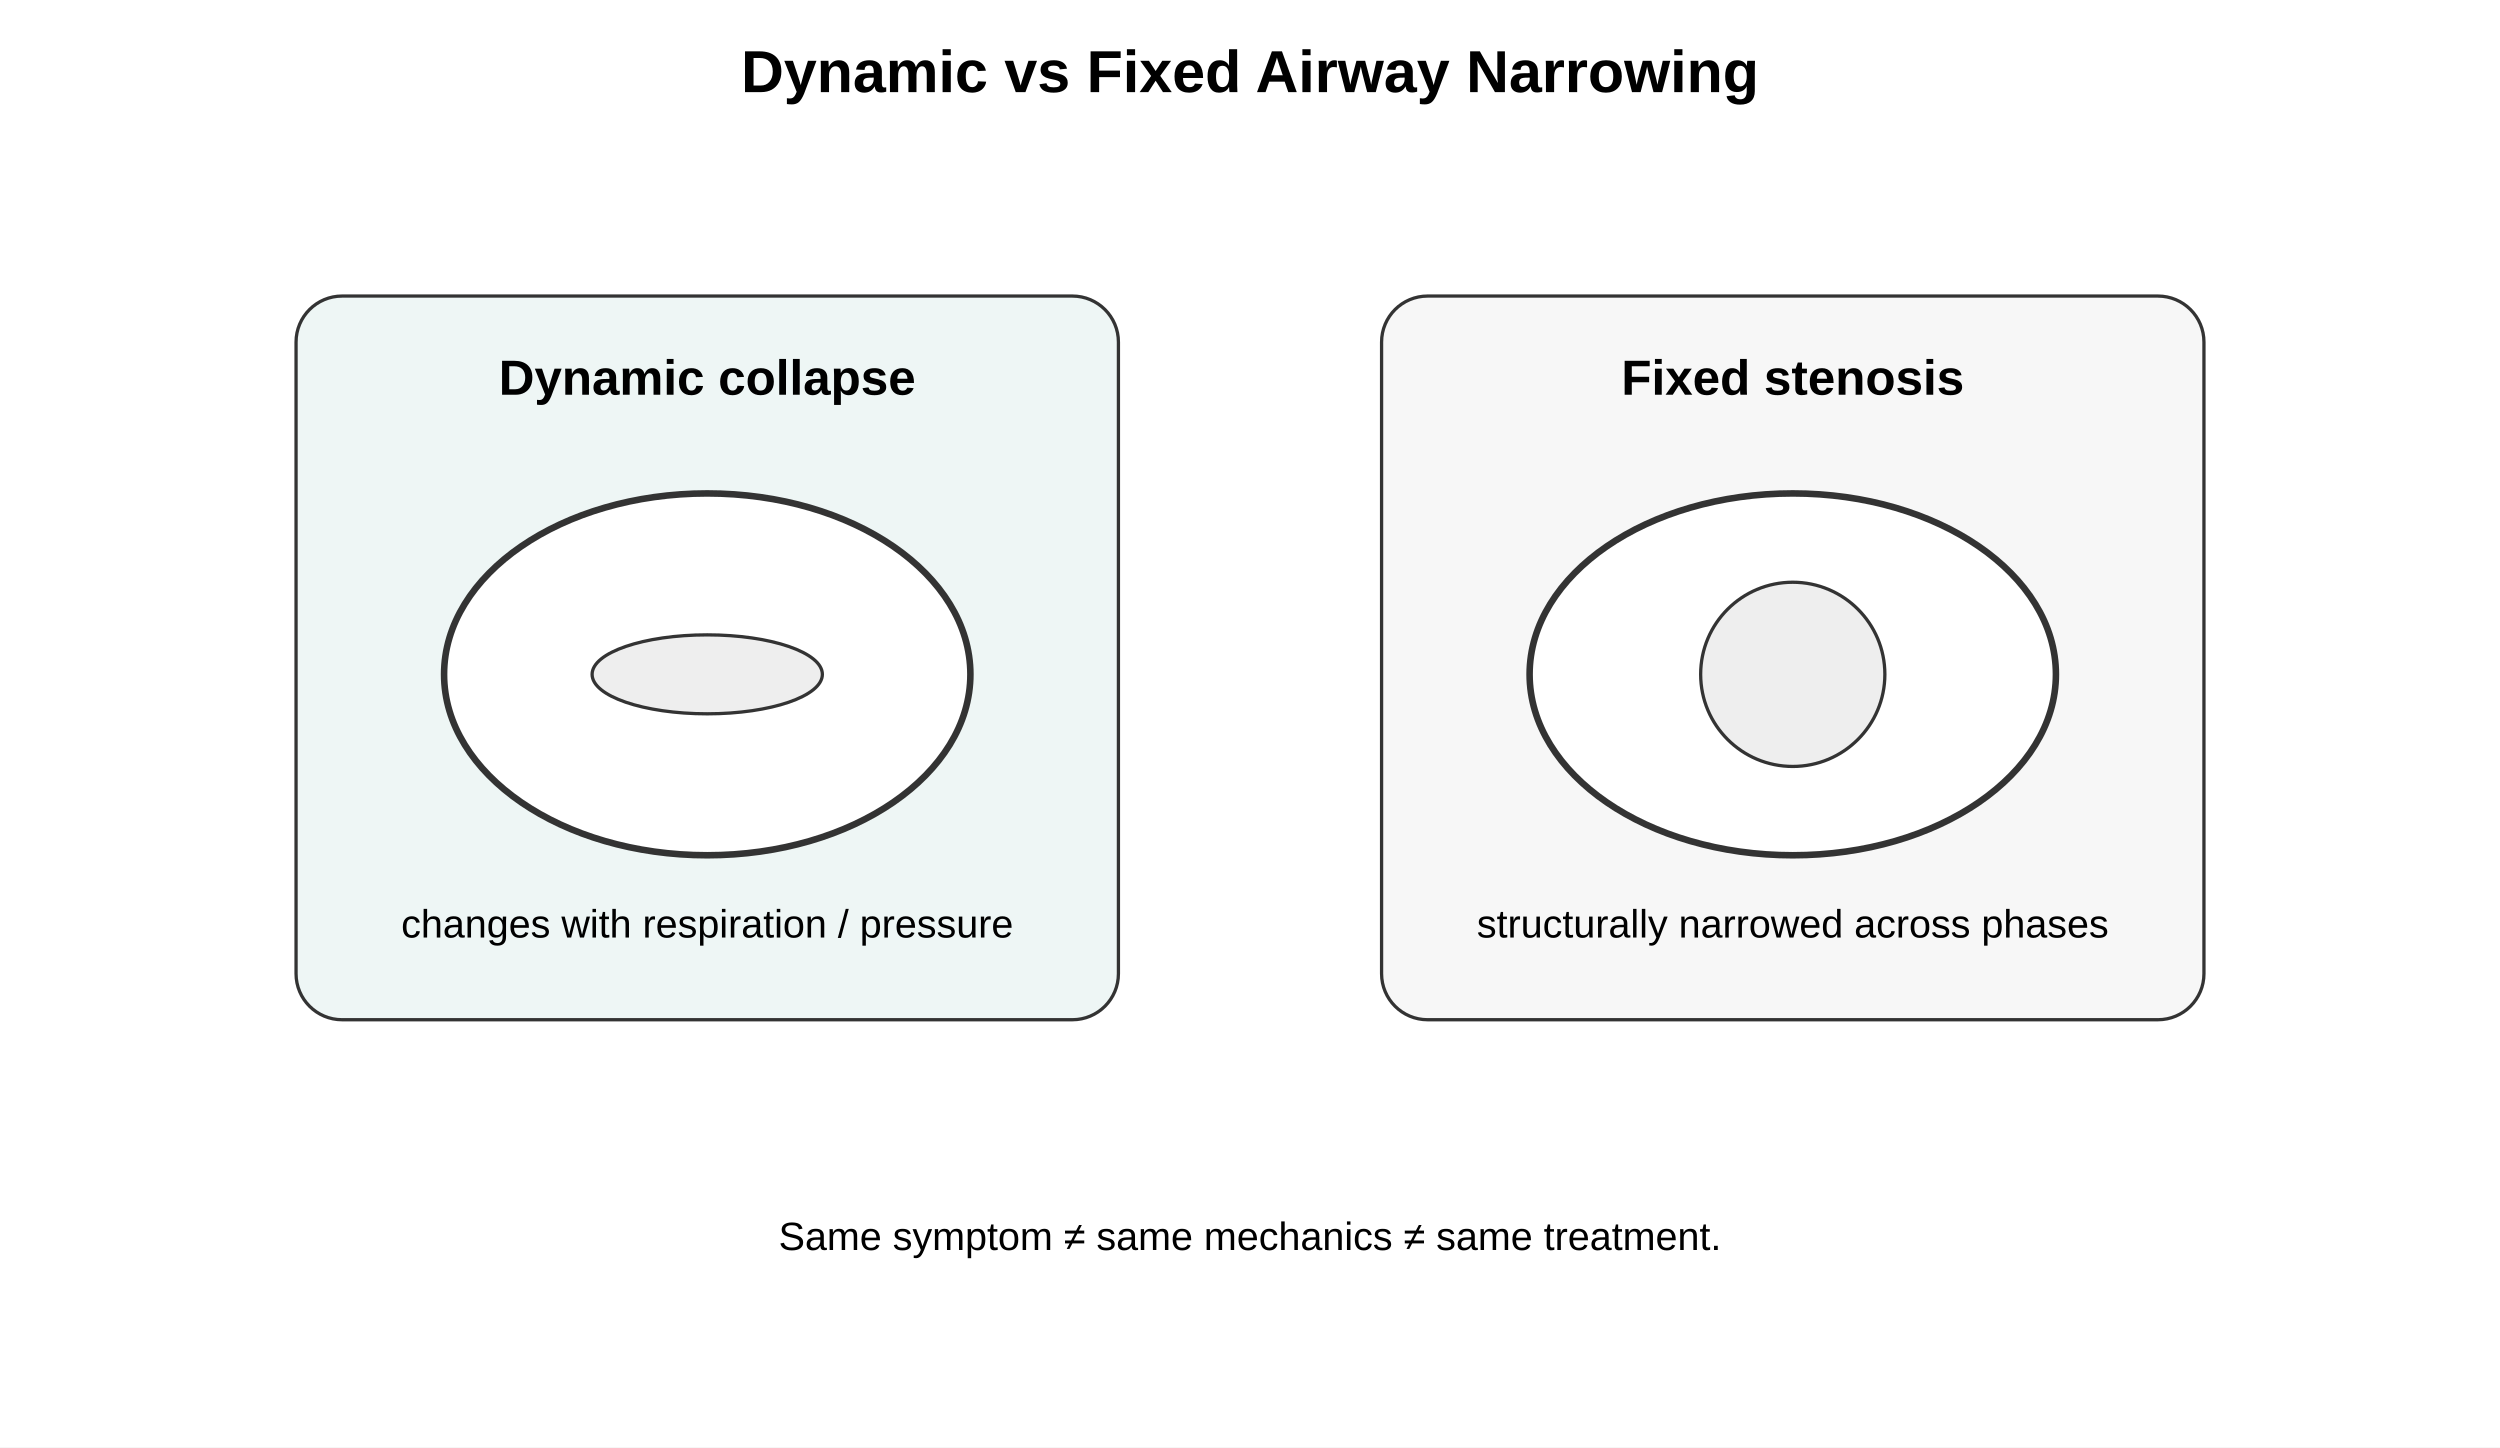
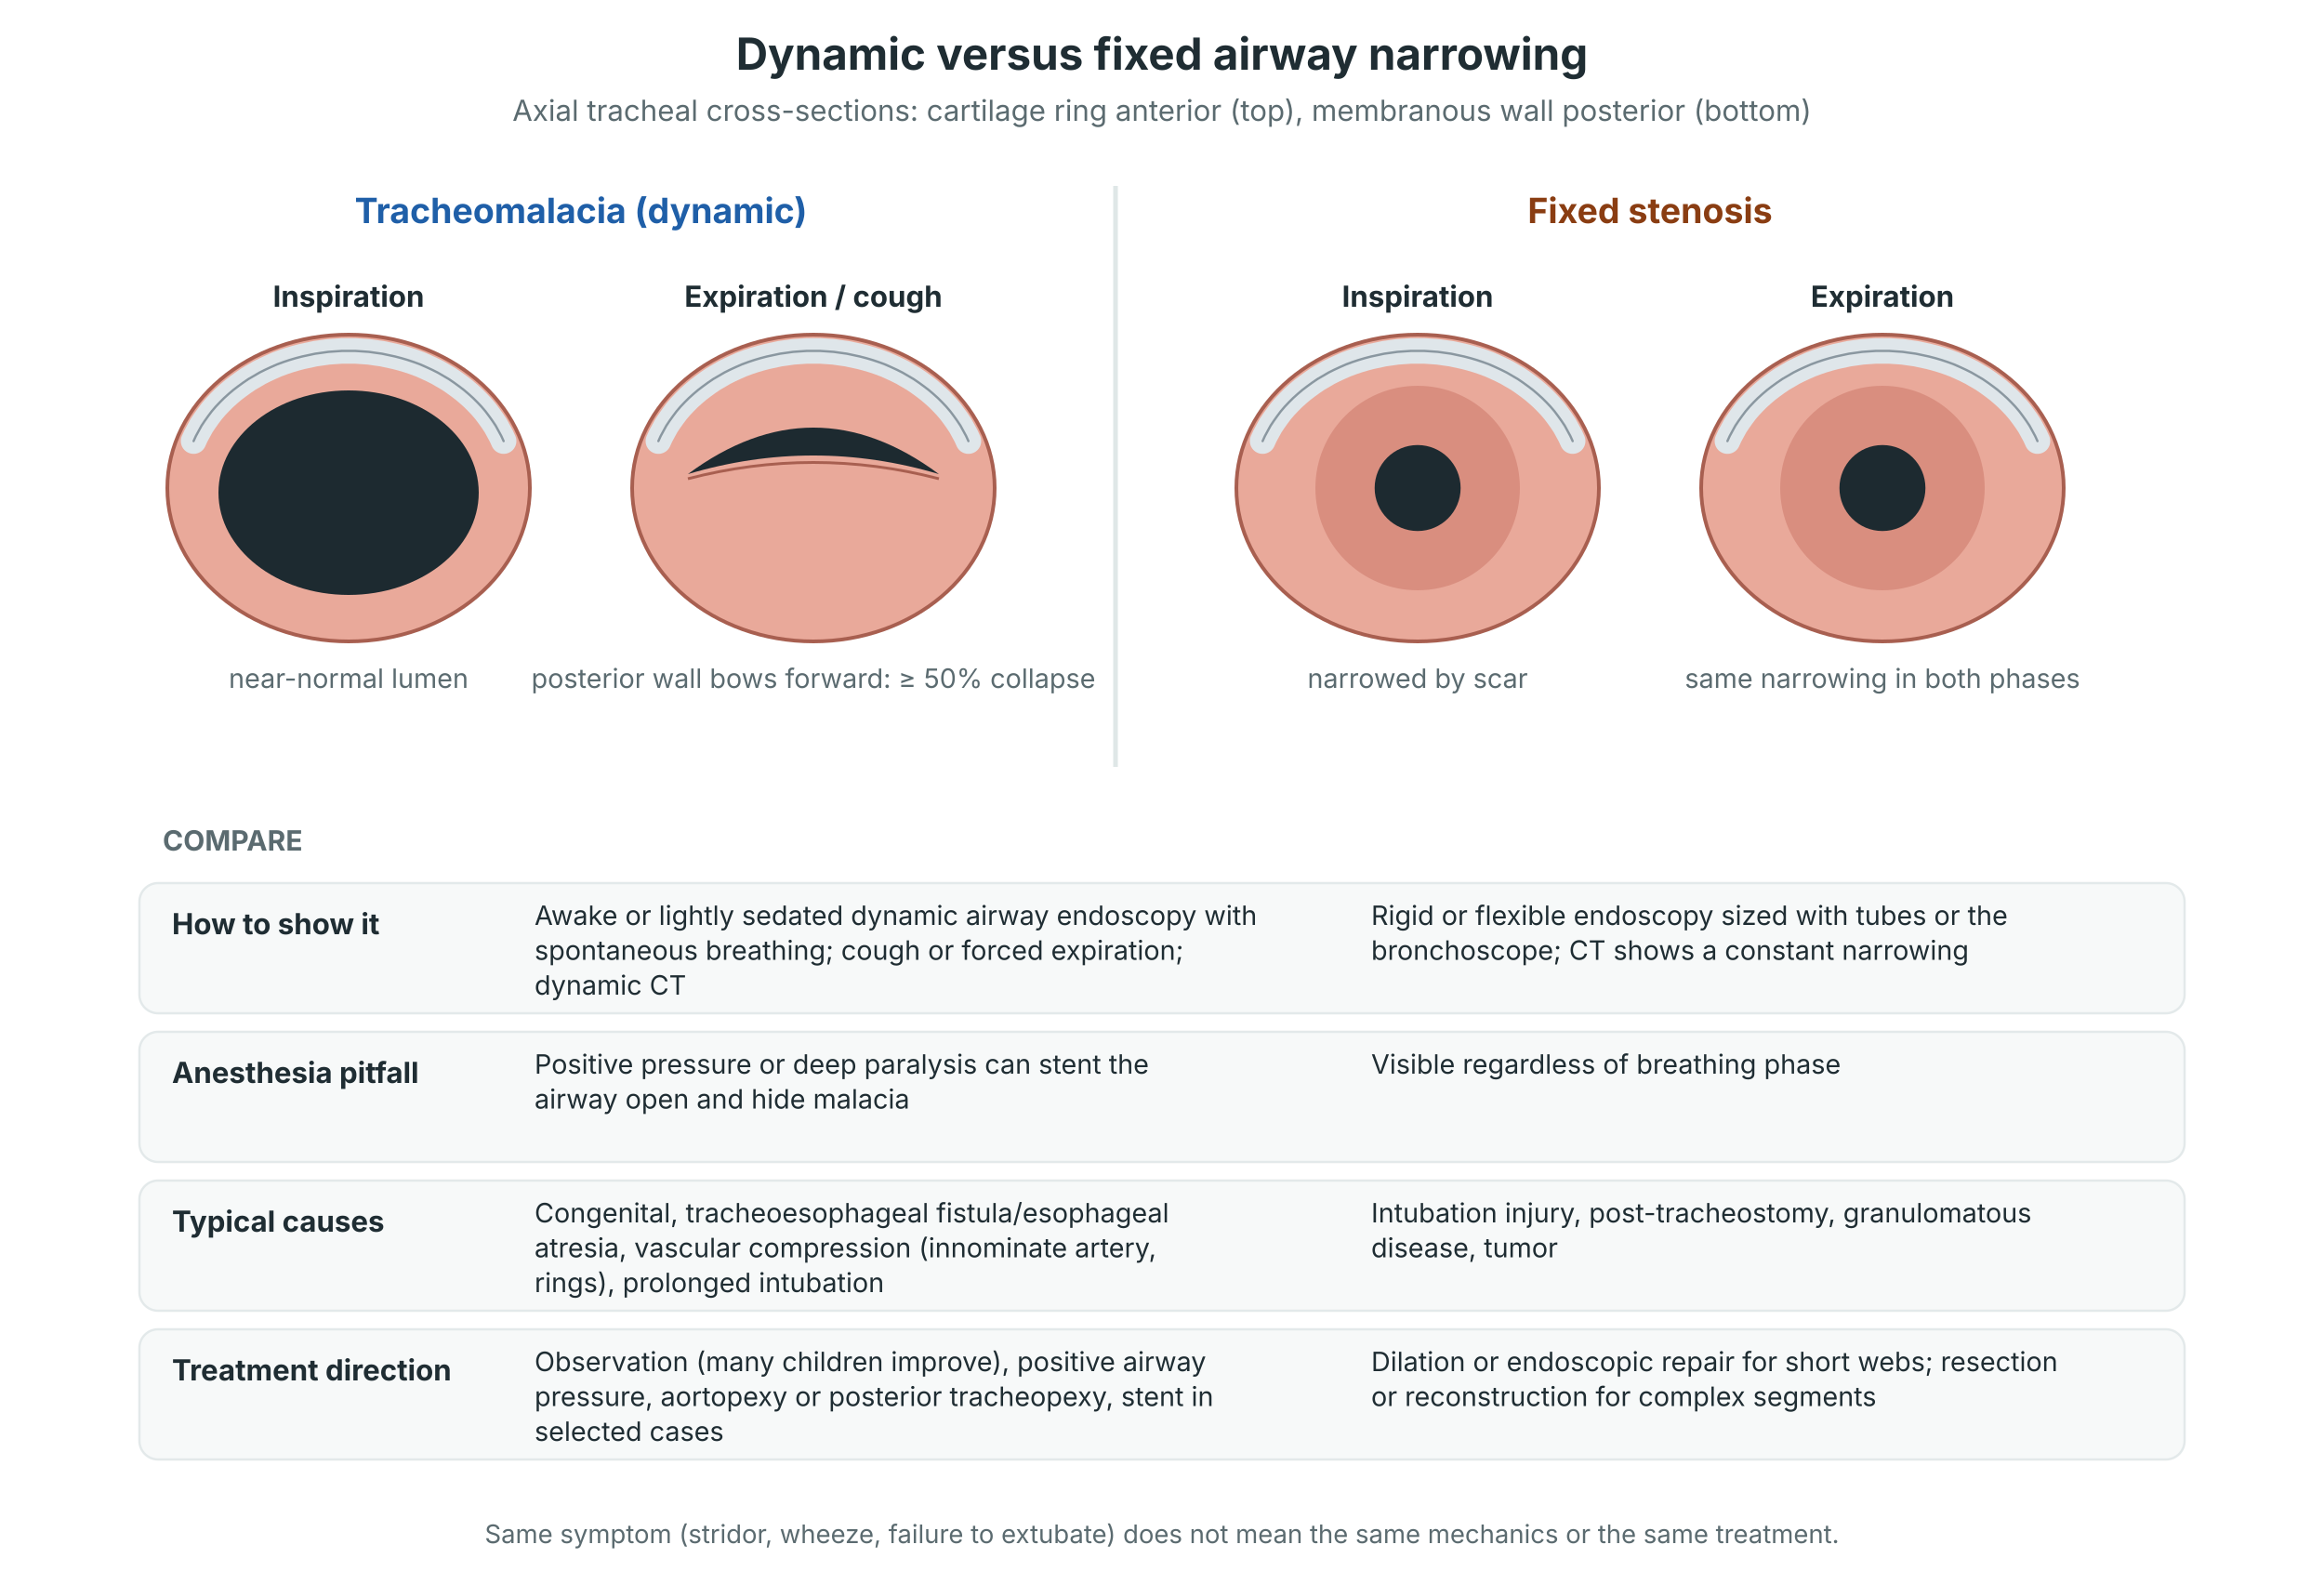
- <svg xmlns="http://www.w3.org/2000/svg" width="760" height="440" viewBox="0 0 760 440">
-   <rect width="100%" height="100%" fill="white" />
-   <text x="380" y="28" text-anchor="middle" font-family="Arial" font-size="18" font-weight="700">Dynamic vs Fixed Airway Narrowing</text>
-   <rect x="90" y="90" width="250" height="220" rx="14" fill="#eef6f5" stroke="#333" />
-   <text x="215" y="120" text-anchor="middle" font-family="Arial" font-size="15" font-weight="700">Dynamic collapse</text>
-   <ellipse cx="215" cy="205" rx="80" ry="55" fill="white" stroke="#333" stroke-width="2" />
-   <ellipse cx="215" cy="205" rx="35" ry="12" fill="#eee" stroke="#333" />
-   <text x="215" y="285" text-anchor="middle" font-family="Arial" font-size="12">changes with respiration / pressure</text>
-   <rect x="420" y="90" width="250" height="220" rx="14" fill="#f7f7f7" stroke="#333" />
-   <text x="545" y="120" text-anchor="middle" font-family="Arial" font-size="15" font-weight="700">Fixed stenosis</text>
-   <ellipse cx="545" cy="205" rx="80" ry="55" fill="white" stroke="#333" stroke-width="2" />
-   <ellipse cx="545" cy="205" rx="28" ry="28" fill="#eee" stroke="#333" />
-   <text x="545" y="285" text-anchor="middle" font-family="Arial" font-size="12">structurally narrowed across phases</text>
-   <text x="380" y="380" text-anchor="middle" font-family="Arial" font-size="12">Same symptom ≠ same mechanics ≠ same treatment.</text>
+ <svg xmlns="http://www.w3.org/2000/svg" viewBox="0 0 1000 676" width="1000" height="676" role="img" aria-label="Dynamic versus fixed airway narrowing" font-family="Inter, system-ui, -apple-system, Segoe UI, Arial, sans-serif">
+   <rect width="100%" height="100%" fill="#fff" />
+   <text x="500.0" y="30" text-anchor="middle" font-size="19" font-weight="700" fill="#1f2d33">Dynamic versus fixed airway narrowing</text>
+   <text x="500.0" y="52" text-anchor="middle" font-size="12.5" fill="#5b6b70">Axial tracheal cross-sections: cartilage ring anterior (top), membranous wall posterior (bottom)</text>
+   <text x="250" y="96" text-anchor="middle" font-size="15" font-weight="700" fill="#1f5fa8">Tracheomalacia (dynamic)</text>
+   <text x="710" y="96" text-anchor="middle" font-size="15" font-weight="700" fill="#8a3d12">Fixed stenosis</text>
+   <ellipse cx="150" cy="210" rx="78" ry="66" fill="#e9a99a" stroke="#a85f50" stroke-width="1.6" />
+   <polyline points="83.3,189.8 84.3,187.6 85.5,185.4 86.7,183.2 88.1,181.1 89.6,179.0 91.1,177.0 92.8,175.0 94.6,173.1 96.4,171.3 98.4,169.5 100.4,167.8 102.5,166.2 104.7,164.6 106.9,163.1 109.3,161.7 111.7,160.3 114.1,159.1 116.7,157.9 119.2,156.8 121.9,155.8 124.6,154.9 127.3,154.1 130.0,153.4 132.8,152.8 135.6,152.2 138.5,151.8 141.3,151.4 144.2,151.2 147.1,151.0 150.0,151.0 152.9,151.0 155.8,151.2 158.7,151.4 161.5,151.8 164.4,152.2 167.2,152.8 170.0,153.4 172.7,154.1 175.4,154.9 178.1,155.8 180.8,156.8 183.3,157.9 185.9,159.1 188.3,160.3 190.7,161.7 193.1,163.1 195.3,164.6 197.5,166.2 199.6,167.8 201.6,169.5 203.6,171.3 205.4,173.1 207.2,175.0 208.9,177.0 210.4,179.0 211.9,181.1 213.3,183.2 214.5,185.4 215.7,187.6 216.7,189.8" fill="none" stroke="#dfe6ea" stroke-width="11" stroke-linecap="round" />
+   <polyline points="83.3,189.8 84.3,187.6 85.5,185.4 86.7,183.2 88.1,181.1 89.6,179.0 91.1,177.0 92.8,175.0 94.6,173.1 96.4,171.3 98.4,169.5 100.4,167.8 102.5,166.2 104.7,164.6 106.9,163.1 109.3,161.7 111.7,160.3 114.1,159.1 116.7,157.9 119.2,156.8 121.9,155.8 124.6,154.9 127.3,154.1 130.0,153.4 132.8,152.8 135.6,152.2 138.5,151.8 141.3,151.4 144.2,151.2 147.1,151.0 150.0,151.0 152.9,151.0 155.8,151.2 158.7,151.4 161.5,151.8 164.4,152.2 167.2,152.8 170.0,153.4 172.7,154.1 175.4,154.9 178.1,155.8 180.8,156.8 183.3,157.9 185.9,159.1 188.3,160.3 190.7,161.7 193.1,163.1 195.3,164.6 197.5,166.2 199.6,167.8 201.6,169.5 203.6,171.3 205.4,173.1 207.2,175.0 208.9,177.0 210.4,179.0 211.9,181.1 213.3,183.2 214.5,185.4 215.7,187.6 216.7,189.8" fill="none" stroke="#8a97a0" stroke-width="1" stroke-linecap="round" />
+   <ellipse cx="150" cy="212" rx="56" ry="44" fill="#1d2a30" />
+   <text x="150" y="132" text-anchor="middle" font-size="12.5" font-weight="700" fill="#1f2d33">Inspiration</text>
+   <text x="150" y="296" text-anchor="middle" font-size="11.5" fill="#5b6b70">near-normal lumen</text>
+   <ellipse cx="350" cy="210" rx="78" ry="66" fill="#e9a99a" stroke="#a85f50" stroke-width="1.6" />
+   <polyline points="283.3,189.8 284.3,187.6 285.5,185.4 286.7,183.2 288.1,181.1 289.6,179.0 291.1,177.0 292.8,175.0 294.6,173.1 296.4,171.3 298.4,169.5 300.4,167.8 302.5,166.2 304.7,164.6 306.9,163.1 309.3,161.7 311.7,160.3 314.1,159.1 316.7,157.9 319.2,156.8 321.9,155.8 324.6,154.9 327.3,154.1 330.0,153.4 332.8,152.8 335.6,152.2 338.5,151.8 341.3,151.4 344.2,151.2 347.1,151.0 350.0,151.0 352.9,151.0 355.8,151.2 358.7,151.4 361.5,151.8 364.4,152.2 367.2,152.8 370.0,153.4 372.7,154.1 375.4,154.9 378.1,155.8 380.8,156.8 383.3,157.9 385.9,159.1 388.3,160.3 390.7,161.7 393.1,163.1 395.3,164.6 397.5,166.2 399.6,167.8 401.6,169.5 403.6,171.3 405.4,173.1 407.2,175.0 408.9,177.0 410.4,179.0 411.9,181.1 413.3,183.2 414.5,185.4 415.7,187.6 416.7,189.8" fill="none" stroke="#dfe6ea" stroke-width="11" stroke-linecap="round" />
+   <polyline points="283.3,189.8 284.3,187.6 285.5,185.4 286.7,183.2 288.1,181.1 289.6,179.0 291.1,177.0 292.8,175.0 294.6,173.1 296.4,171.3 298.4,169.5 300.4,167.8 302.5,166.2 304.7,164.6 306.9,163.1 309.3,161.7 311.7,160.3 314.1,159.1 316.7,157.9 319.2,156.8 321.9,155.8 324.6,154.9 327.3,154.1 330.0,153.4 332.8,152.8 335.6,152.2 338.5,151.8 341.3,151.4 344.2,151.2 347.1,151.0 350.0,151.0 352.9,151.0 355.8,151.2 358.7,151.4 361.5,151.8 364.4,152.2 367.2,152.8 370.0,153.4 372.7,154.1 375.4,154.9 378.1,155.8 380.8,156.8 383.3,157.9 385.9,159.1 388.3,160.3 390.7,161.7 393.1,163.1 395.3,164.6 397.5,166.2 399.6,167.8 401.6,169.5 403.6,171.3 405.4,173.1 407.2,175.0 408.9,177.0 410.4,179.0 411.9,181.1 413.3,183.2 414.5,185.4 415.7,187.6 416.7,189.8" fill="none" stroke="#8a97a0" stroke-width="1" stroke-linecap="round" />
+   <path d="M 296 204 Q 350 164 404 204 Q 350 188 296 204 Z" fill="#1d2a30" />
+   <path d="M 296 206 Q 350 192 404 206" fill="none" stroke="#a85f50" stroke-width="1.2" />
+   <text x="350" y="132" text-anchor="middle" font-size="12.5" font-weight="700" fill="#1f2d33">Expiration / cough</text>
+   <text x="350" y="296" text-anchor="middle" font-size="11.5" fill="#5b6b70">posterior wall bows forward: ≥ 50% collapse</text>
+   <ellipse cx="610" cy="210" rx="78" ry="66" fill="#e9a99a" stroke="#a85f50" stroke-width="1.6" />
+   <polyline points="543.3,189.8 544.3,187.6 545.5,185.4 546.7,183.2 548.1,181.1 549.6,179.0 551.1,177.0 552.8,175.0 554.6,173.1 556.4,171.3 558.4,169.5 560.4,167.8 562.5,166.2 564.7,164.6 566.9,163.1 569.3,161.7 571.7,160.3 574.1,159.1 576.7,157.9 579.2,156.8 581.9,155.8 584.6,154.9 587.3,154.1 590.0,153.4 592.8,152.8 595.6,152.2 598.5,151.8 601.3,151.4 604.2,151.2 607.1,151.0 610.0,151.0 612.9,151.0 615.8,151.2 618.7,151.4 621.5,151.8 624.4,152.2 627.2,152.8 630.0,153.4 632.7,154.1 635.4,154.9 638.1,155.8 640.8,156.8 643.3,157.9 645.9,159.1 648.3,160.3 650.7,161.7 653.1,163.1 655.3,164.6 657.5,166.2 659.6,167.8 661.6,169.5 663.6,171.3 665.4,173.1 667.2,175.0 668.9,177.0 670.4,179.0 671.9,181.1 673.3,183.2 674.5,185.4 675.7,187.6 676.7,189.8" fill="none" stroke="#dfe6ea" stroke-width="11" stroke-linecap="round" />
+   <polyline points="543.3,189.8 544.3,187.6 545.5,185.4 546.7,183.2 548.1,181.1 549.6,179.0 551.1,177.0 552.8,175.0 554.6,173.1 556.4,171.3 558.4,169.5 560.4,167.8 562.5,166.2 564.7,164.6 566.9,163.1 569.3,161.7 571.7,160.3 574.1,159.1 576.7,157.9 579.2,156.8 581.9,155.8 584.6,154.9 587.3,154.1 590.0,153.4 592.8,152.8 595.6,152.2 598.5,151.8 601.3,151.4 604.2,151.2 607.1,151.0 610.0,151.0 612.9,151.0 615.8,151.2 618.7,151.4 621.5,151.8 624.4,152.2 627.2,152.8 630.0,153.4 632.7,154.1 635.4,154.9 638.1,155.8 640.8,156.8 643.3,157.9 645.9,159.1 648.3,160.3 650.7,161.7 653.1,163.1 655.3,164.6 657.5,166.2 659.6,167.8 661.6,169.5 663.6,171.3 665.4,173.1 667.2,175.0 668.9,177.0 670.4,179.0 671.9,181.1 673.3,183.2 674.5,185.4 675.7,187.6 676.7,189.8" fill="none" stroke="#8a97a0" stroke-width="1" stroke-linecap="round" />
+   <circle cx="610" cy="210" r="44" fill="#d98e7f" />
+   <circle cx="610" cy="210" r="18.5" fill="#1d2a30" />
+   <text x="610" y="132" text-anchor="middle" font-size="12.5" font-weight="700" fill="#1f2d33">Inspiration</text>
+   <text x="610" y="296" text-anchor="middle" font-size="11.5" fill="#5b6b70">narrowed by scar</text>
+   <ellipse cx="810" cy="210" rx="78" ry="66" fill="#e9a99a" stroke="#a85f50" stroke-width="1.6" />
+   <polyline points="743.3,189.8 744.3,187.6 745.5,185.4 746.7,183.2 748.1,181.1 749.6,179.0 751.1,177.0 752.8,175.0 754.6,173.1 756.4,171.3 758.4,169.5 760.4,167.8 762.5,166.2 764.7,164.6 766.9,163.1 769.3,161.7 771.7,160.3 774.1,159.1 776.7,157.9 779.2,156.8 781.9,155.8 784.6,154.9 787.3,154.1 790.0,153.4 792.8,152.8 795.6,152.2 798.5,151.8 801.3,151.4 804.2,151.2 807.1,151.0 810.0,151.0 812.9,151.0 815.8,151.2 818.7,151.4 821.5,151.8 824.4,152.2 827.2,152.8 830.0,153.4 832.7,154.1 835.4,154.9 838.1,155.8 840.8,156.8 843.3,157.9 845.9,159.1 848.3,160.3 850.7,161.7 853.1,163.1 855.3,164.6 857.5,166.2 859.6,167.8 861.6,169.5 863.6,171.3 865.4,173.1 867.2,175.0 868.9,177.0 870.4,179.0 871.9,181.1 873.3,183.2 874.5,185.4 875.7,187.6 876.7,189.8" fill="none" stroke="#dfe6ea" stroke-width="11" stroke-linecap="round" />
+   <polyline points="743.3,189.8 744.3,187.6 745.5,185.4 746.7,183.2 748.1,181.1 749.6,179.0 751.1,177.0 752.8,175.0 754.6,173.1 756.4,171.3 758.4,169.5 760.4,167.8 762.5,166.2 764.7,164.6 766.9,163.1 769.3,161.7 771.7,160.3 774.1,159.1 776.7,157.9 779.2,156.8 781.9,155.8 784.6,154.9 787.3,154.1 790.0,153.4 792.8,152.8 795.6,152.2 798.5,151.8 801.3,151.4 804.2,151.2 807.1,151.0 810.0,151.0 812.9,151.0 815.8,151.2 818.7,151.4 821.5,151.8 824.4,152.2 827.2,152.8 830.0,153.4 832.7,154.1 835.4,154.9 838.1,155.8 840.8,156.8 843.3,157.9 845.9,159.1 848.3,160.3 850.7,161.7 853.1,163.1 855.3,164.6 857.5,166.2 859.6,167.8 861.6,169.5 863.6,171.3 865.4,173.1 867.2,175.0 868.9,177.0 870.4,179.0 871.9,181.1 873.3,183.2 874.5,185.4 875.7,187.6 876.7,189.8" fill="none" stroke="#8a97a0" stroke-width="1" stroke-linecap="round" />
+   <circle cx="810" cy="210" r="44" fill="#d98e7f" />
+   <circle cx="810" cy="210" r="18.5" fill="#1d2a30" />
+   <text x="810" y="132" text-anchor="middle" font-size="12.5" font-weight="700" fill="#1f2d33">Expiration</text>
+   <text x="810" y="296" text-anchor="middle" font-size="11.5" fill="#5b6b70">same narrowing in both phases</text>
+   <line x1="480" y1="80" x2="480" y2="330" stroke="#dfe7e7" stroke-width="2" />
+   <text x="70" y="366" font-size="12" font-weight="700" fill="#5b6b70">COMPARE</text>
+   <rect x="60" y="380" width="880" height="56" rx="8" fill="#f7f9f9" stroke="#e3e9ea" />
+   <text x="74" y="402" font-size="12.5" font-weight="700" fill="#1f2d33">How to show it</text>
+   <text x="230" y="398" font-size="11.5" fill="#1f2d33">Awake or lightly sedated dynamic airway endoscopy with</text>
+   <text x="230" y="413" font-size="11.5" fill="#1f2d33">spontaneous breathing; cough or forced expiration;</text>
+   <text x="230" y="428" font-size="11.5" fill="#1f2d33">dynamic CT</text>
+   <text x="590" y="398" font-size="11.5" fill="#1f2d33">Rigid or flexible endoscopy sized with tubes or the</text>
+   <text x="590" y="413" font-size="11.5" fill="#1f2d33">bronchoscope; CT shows a constant narrowing</text>
+   <rect x="60" y="444" width="880" height="56" rx="8" fill="#f7f9f9" stroke="#e3e9ea" />
+   <text x="74" y="466" font-size="12.5" font-weight="700" fill="#1f2d33">Anesthesia pitfall</text>
+   <text x="230" y="462" font-size="11.5" fill="#1f2d33">Positive pressure or deep paralysis can stent the</text>
+   <text x="230" y="477" font-size="11.5" fill="#1f2d33">airway open and hide malacia</text>
+   <text x="590" y="462" font-size="11.5" fill="#1f2d33">Visible regardless of breathing phase</text>
+   <rect x="60" y="508" width="880" height="56" rx="8" fill="#f7f9f9" stroke="#e3e9ea" />
+   <text x="74" y="530" font-size="12.5" font-weight="700" fill="#1f2d33">Typical causes</text>
+   <text x="230" y="526" font-size="11.5" fill="#1f2d33">Congenital, tracheoesophageal fistula/esophageal</text>
+   <text x="230" y="541" font-size="11.5" fill="#1f2d33">atresia, vascular compression (innominate artery,</text>
+   <text x="230" y="556" font-size="11.5" fill="#1f2d33">rings), prolonged intubation</text>
+   <text x="590" y="526" font-size="11.5" fill="#1f2d33">Intubation injury, post-tracheostomy, granulomatous</text>
+   <text x="590" y="541" font-size="11.5" fill="#1f2d33">disease, tumor</text>
+   <rect x="60" y="572" width="880" height="56" rx="8" fill="#f7f9f9" stroke="#e3e9ea" />
+   <text x="74" y="594" font-size="12.5" font-weight="700" fill="#1f2d33">Treatment direction</text>
+   <text x="230" y="590" font-size="11.5" fill="#1f2d33">Observation (many children improve), positive airway</text>
+   <text x="230" y="605" font-size="11.5" fill="#1f2d33">pressure, aortopexy or posterior tracheopexy, stent in</text>
+   <text x="230" y="620" font-size="11.5" fill="#1f2d33">selected cases</text>
+   <text x="590" y="590" font-size="11.5" fill="#1f2d33">Dilation or endoscopic repair for short webs; resection</text>
+   <text x="590" y="605" font-size="11.5" fill="#1f2d33">or reconstruction for complex segments</text>
+   <text x="500.0" y="664" text-anchor="middle" font-size="11" fill="#5b6b70">Same symptom (stridor, wheeze, failure to extubate) does not mean the same mechanics or the same treatment.</text>
</svg>
